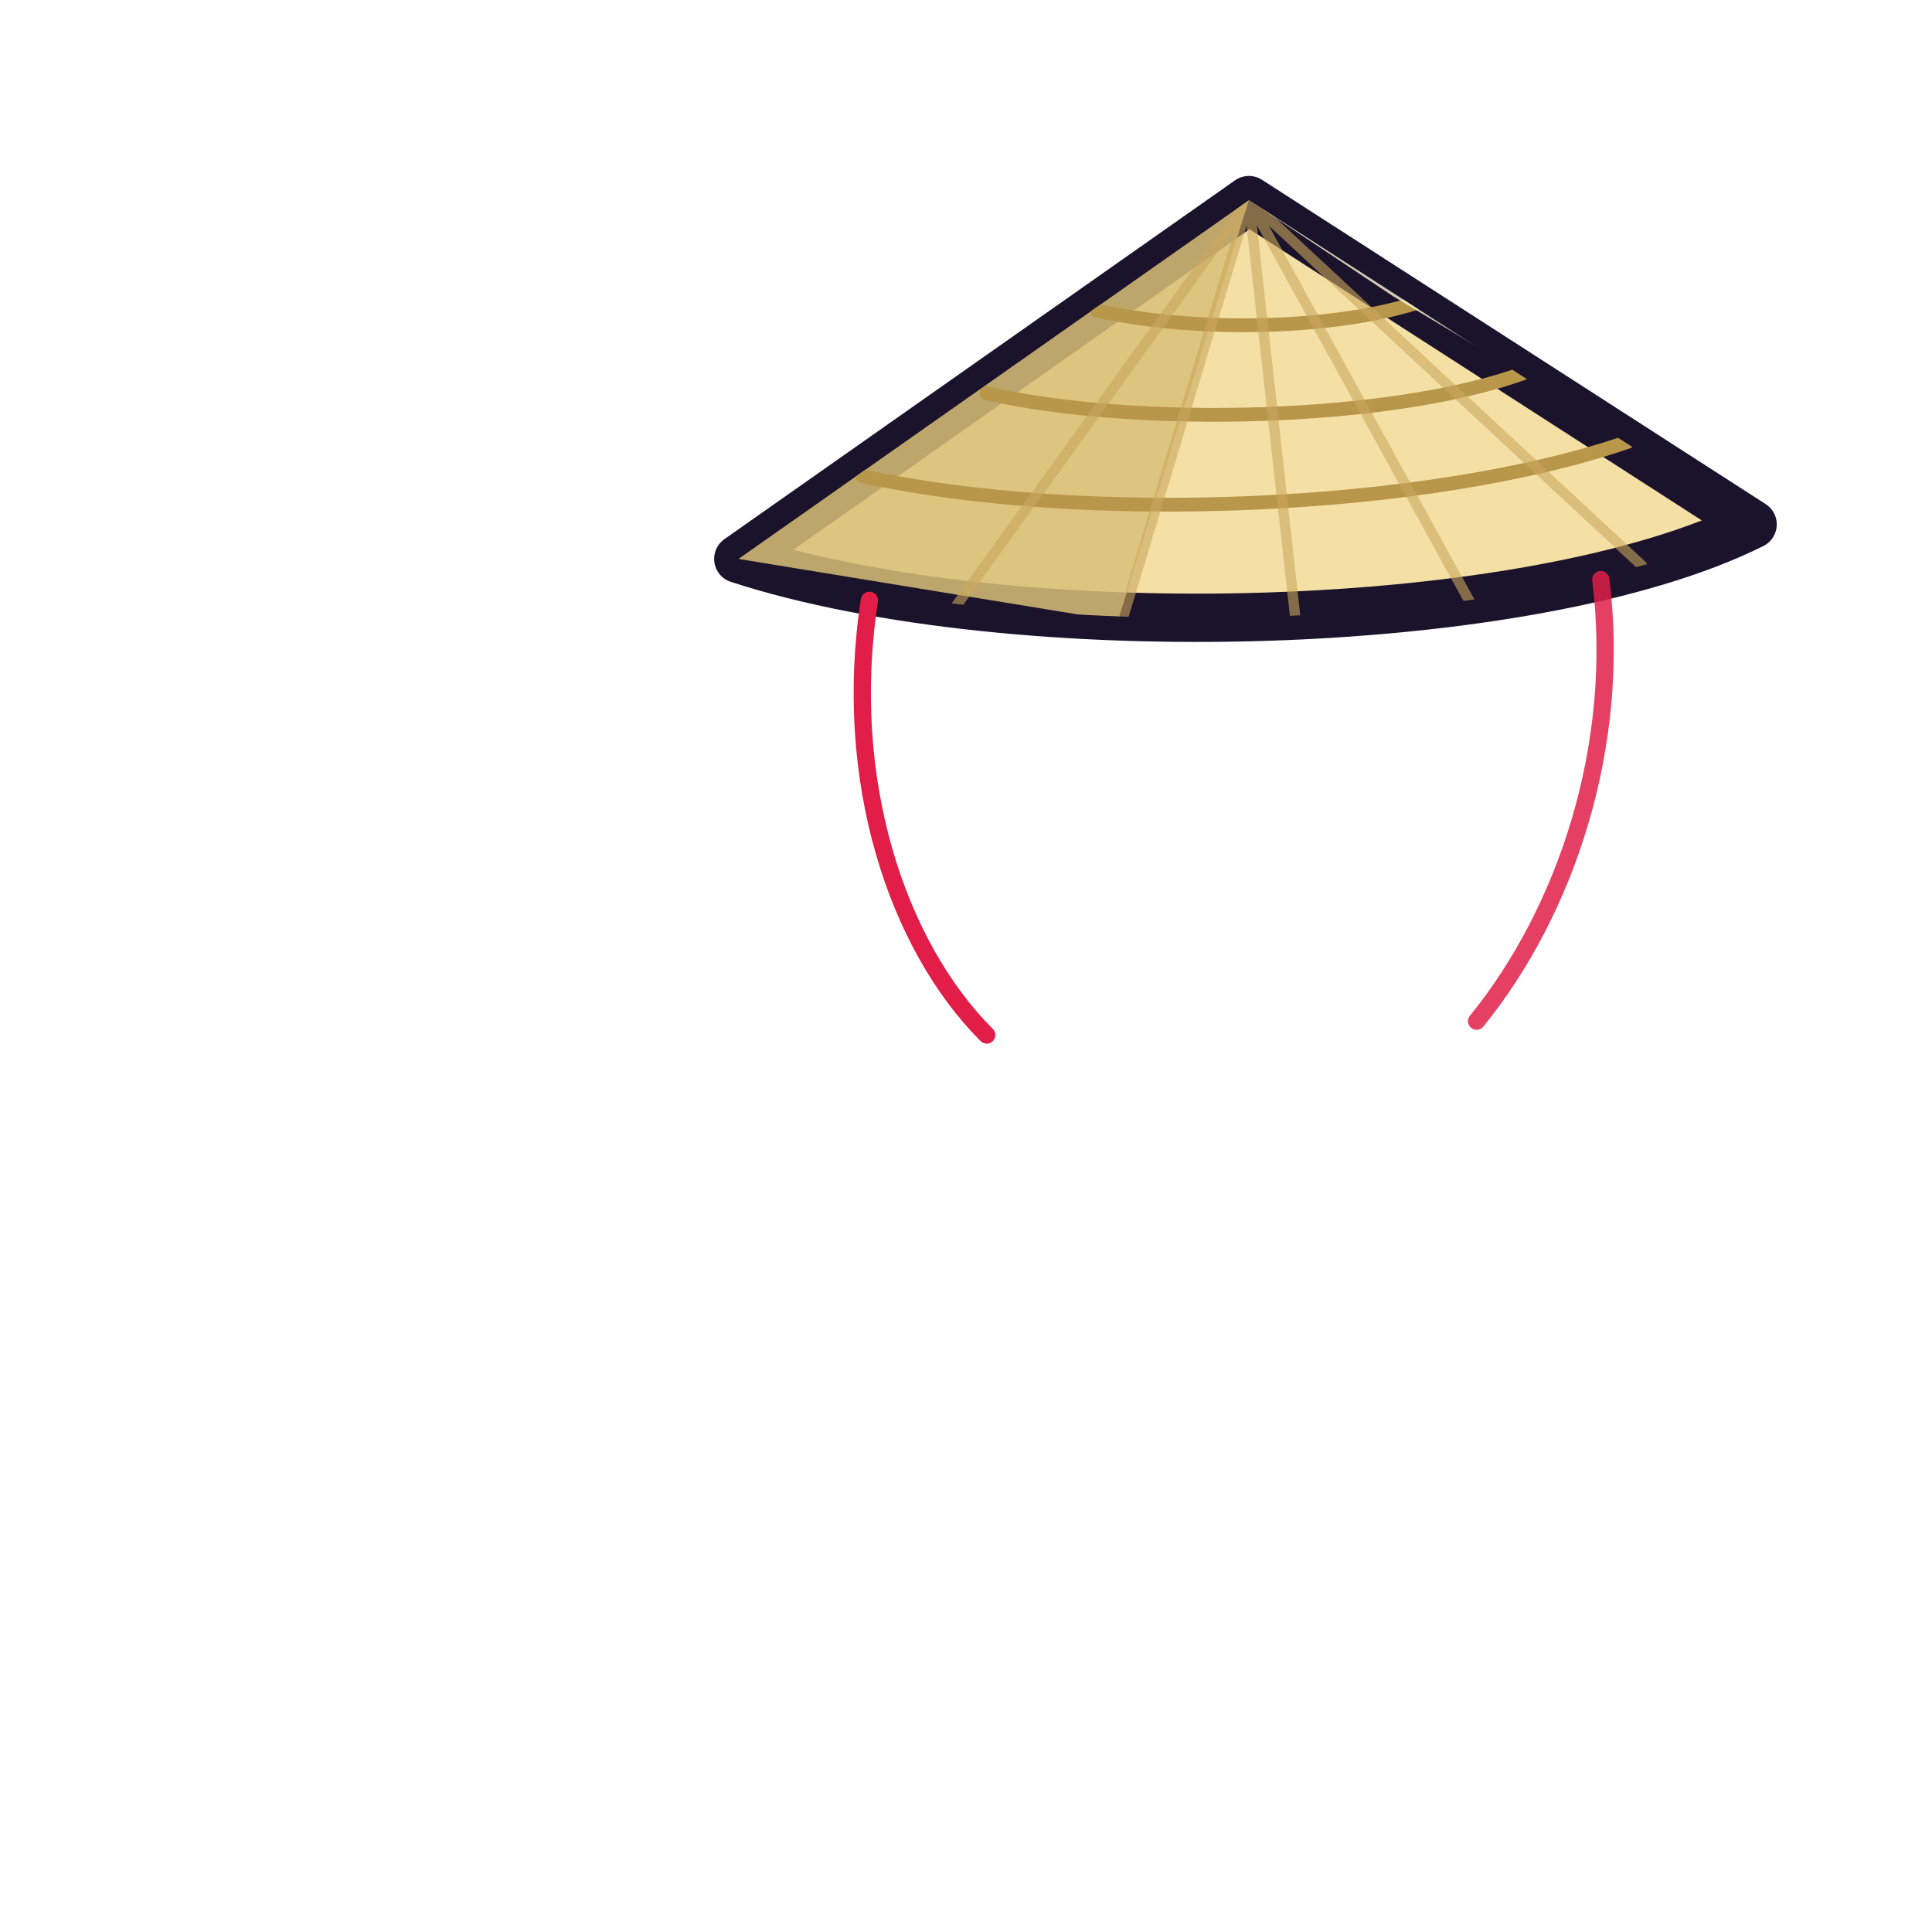
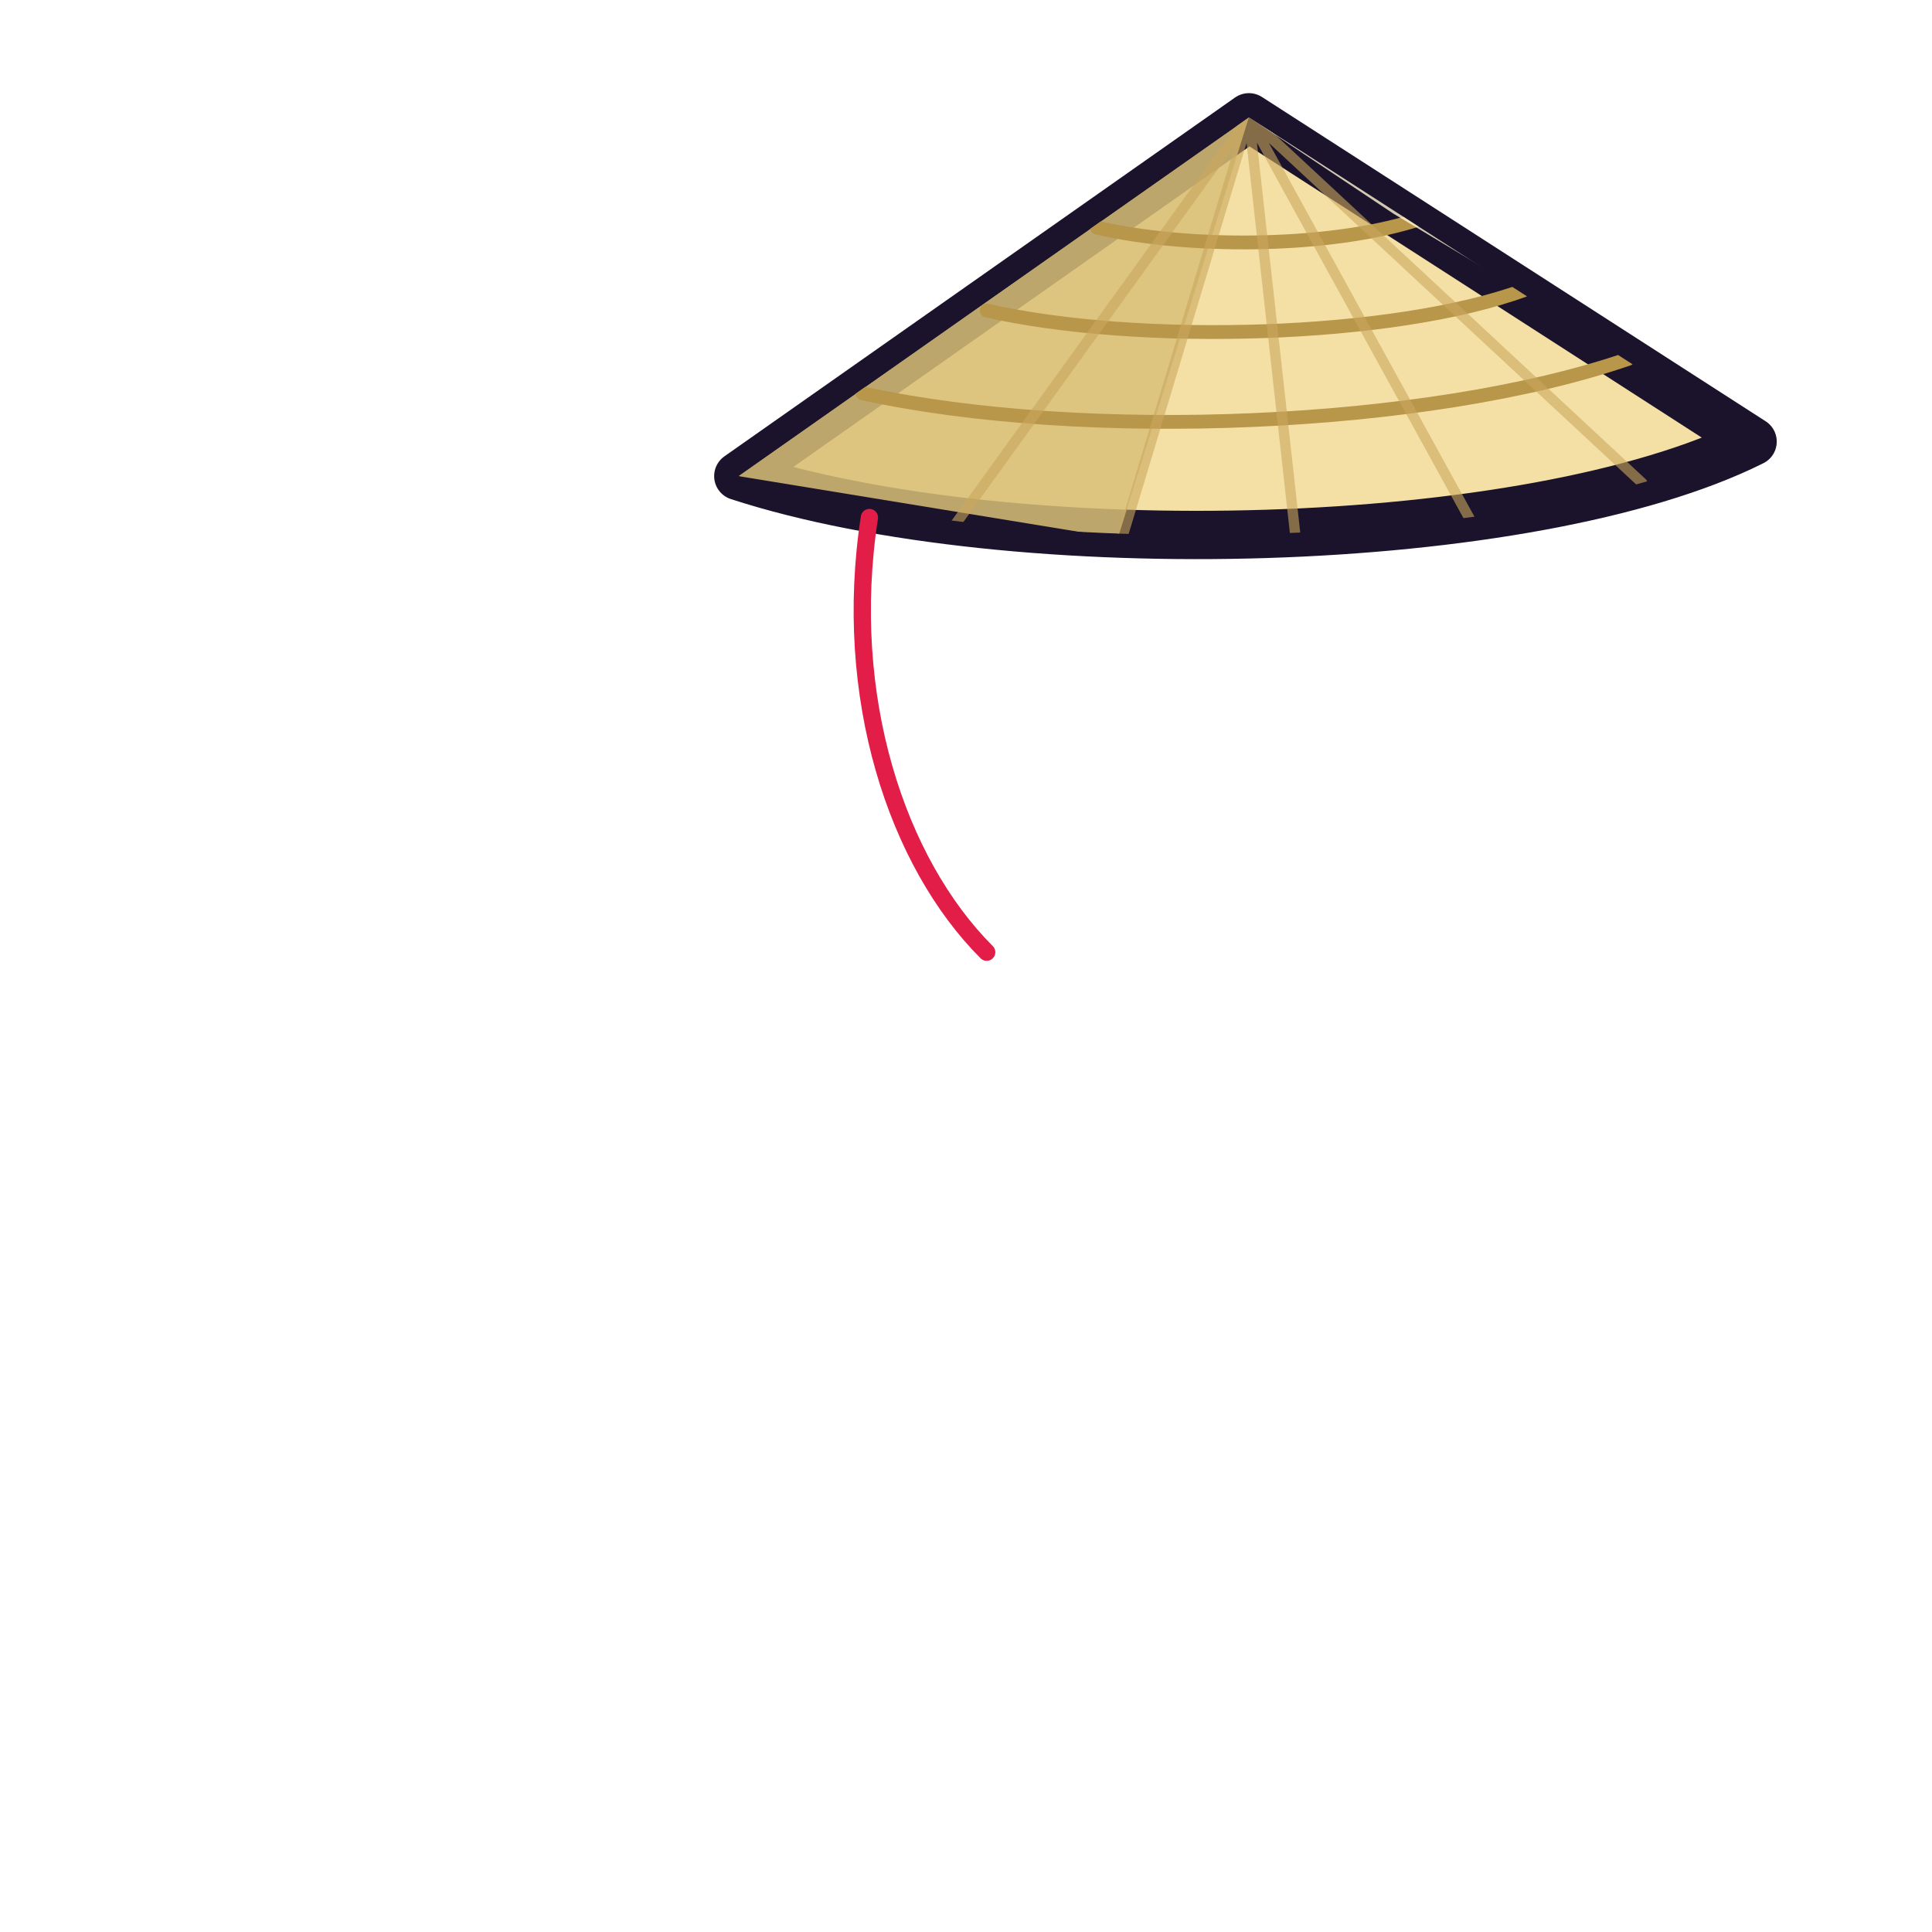
<svg xmlns="http://www.w3.org/2000/svg" viewBox="-24 -56 560 560" width="100%" height="100%" fill="none">
-   <g id="non-la">
-     <path d="M190 106 L338 2 L484 96 C420 128 270 132 190 106 Z" fill="#F4E0A5" stroke="#1B132B" stroke-width="14" stroke-linejoin="round" stroke-linecap="round" />
-     <clipPath id="nonla-c">
-       <path d="M190 106 L338 2 L484 96 C420 128 270 132 190 106 Z" />
-     </clipPath>
-     <g clip-path="url(#nonla-c)">
-       <path d="M190 106 L338 2 L300 124 Z" fill="#D9BF78" opacity="0.85" />
-       <path d="M226 82 C290 96 390 92 448 72 M262 58 C306 68 380 66 418 52 M294 34 C320 40 360 40 386 32" fill="none" stroke="#B8964A" stroke-width="4" stroke-linecap="round" stroke-linejoin="round" />
-       <path d="M338 2 L250 124 M338 2 L300 128 M338 2 L352 128 M338 2 L404 122 M338 2 L452 108" fill="none" stroke="#C9A75C" stroke-width="3" stroke-linecap="round" stroke-linejoin="round" opacity="0.6" />
-       <path d="M338 2 L420 54 L380 30 Z" fill="#FFF6D6" opacity="0.8" />
-     </g>
-     <g transform="translate(228 118)">
-       <g>
-         <animateTransform attributeName="transform" type="rotate" values="-4;4;-4" dur="3s" repeatCount="indefinite" additive="sum" begin="0s" calcMode="spline" keyTimes="0;0.5;1" keySplines="0.45 0 0.55 1;0.45 0 0.55 1" />
-         <g transform="translate(-228 -118)">
-           <path d="M228 118 C220 170 236 218 262 244" fill="none" stroke="#E11D48" stroke-width="5" stroke-linecap="round" stroke-linejoin="round" />
-         </g>
+   <g transform="translate(0 -24)">
+     <g id="non-la">
+       <path d="M190 106 L338 2 L484 96 C420 128 270 132 190 106 Z" fill="#F4E0A5" stroke="#1B132B" stroke-width="14" stroke-linejoin="round" stroke-linecap="round" />
+       <clipPath id="nonla-c">
+         <path d="M190 106 L338 2 L484 96 C420 128 270 132 190 106 Z" />
+       </clipPath>
+       <g clip-path="url(#nonla-c)">
+         <path d="M190 106 L338 2 L300 124 Z" fill="#D9BF78" opacity="0.85" />
+         <path d="M226 82 C290 96 390 92 448 72 M262 58 C306 68 380 66 418 52 M294 34 C320 40 360 40 386 32" fill="none" stroke="#B8964A" stroke-width="4" stroke-linecap="round" stroke-linejoin="round" />
+         <path d="M338 2 L250 124 M338 2 L300 128 M338 2 L352 128 M338 2 L404 122 M338 2 L452 108" fill="none" stroke="#C9A75C" stroke-width="3" stroke-linecap="round" stroke-linejoin="round" opacity="0.6" />
+         <path d="M338 2 L420 54 L380 30 Z" fill="#FFF6D6" opacity="0.8" />
      </g>
-     </g>
-     <g transform="translate(440 112)">
-       <g>
-         <animateTransform attributeName="transform" type="rotate" values="-4;4;-4" dur="3s" repeatCount="indefinite" additive="sum" begin="0.6s" calcMode="spline" keyTimes="0;0.5;1" keySplines="0.45 0 0.55 1;0.45 0 0.55 1" />
-         <g transform="translate(-440 -112)">
-           <path d="M440 112 C446 160 430 208 404 240" fill="none" stroke="#E11D48" stroke-width="5" stroke-linecap="round" stroke-linejoin="round" opacity="0.85" />
+       <g transform="translate(228 118)">
+         <g>
+           <animateTransform attributeName="transform" type="rotate" values="-4;4;-4" dur="3s" repeatCount="indefinite" additive="sum" begin="0s" calcMode="spline" keyTimes="0;0.5;1" keySplines="0.45 0 0.55 1;0.45 0 0.55 1" />
+           <g transform="translate(-228 -118)">
+             <path d="M228 118 C220 170 236 218 262 244" fill="none" stroke="#E11D48" stroke-width="5" stroke-linecap="round" stroke-linejoin="round" />
+           </g>
        </g>
      </g>
    </g>
  </g>
</svg>
